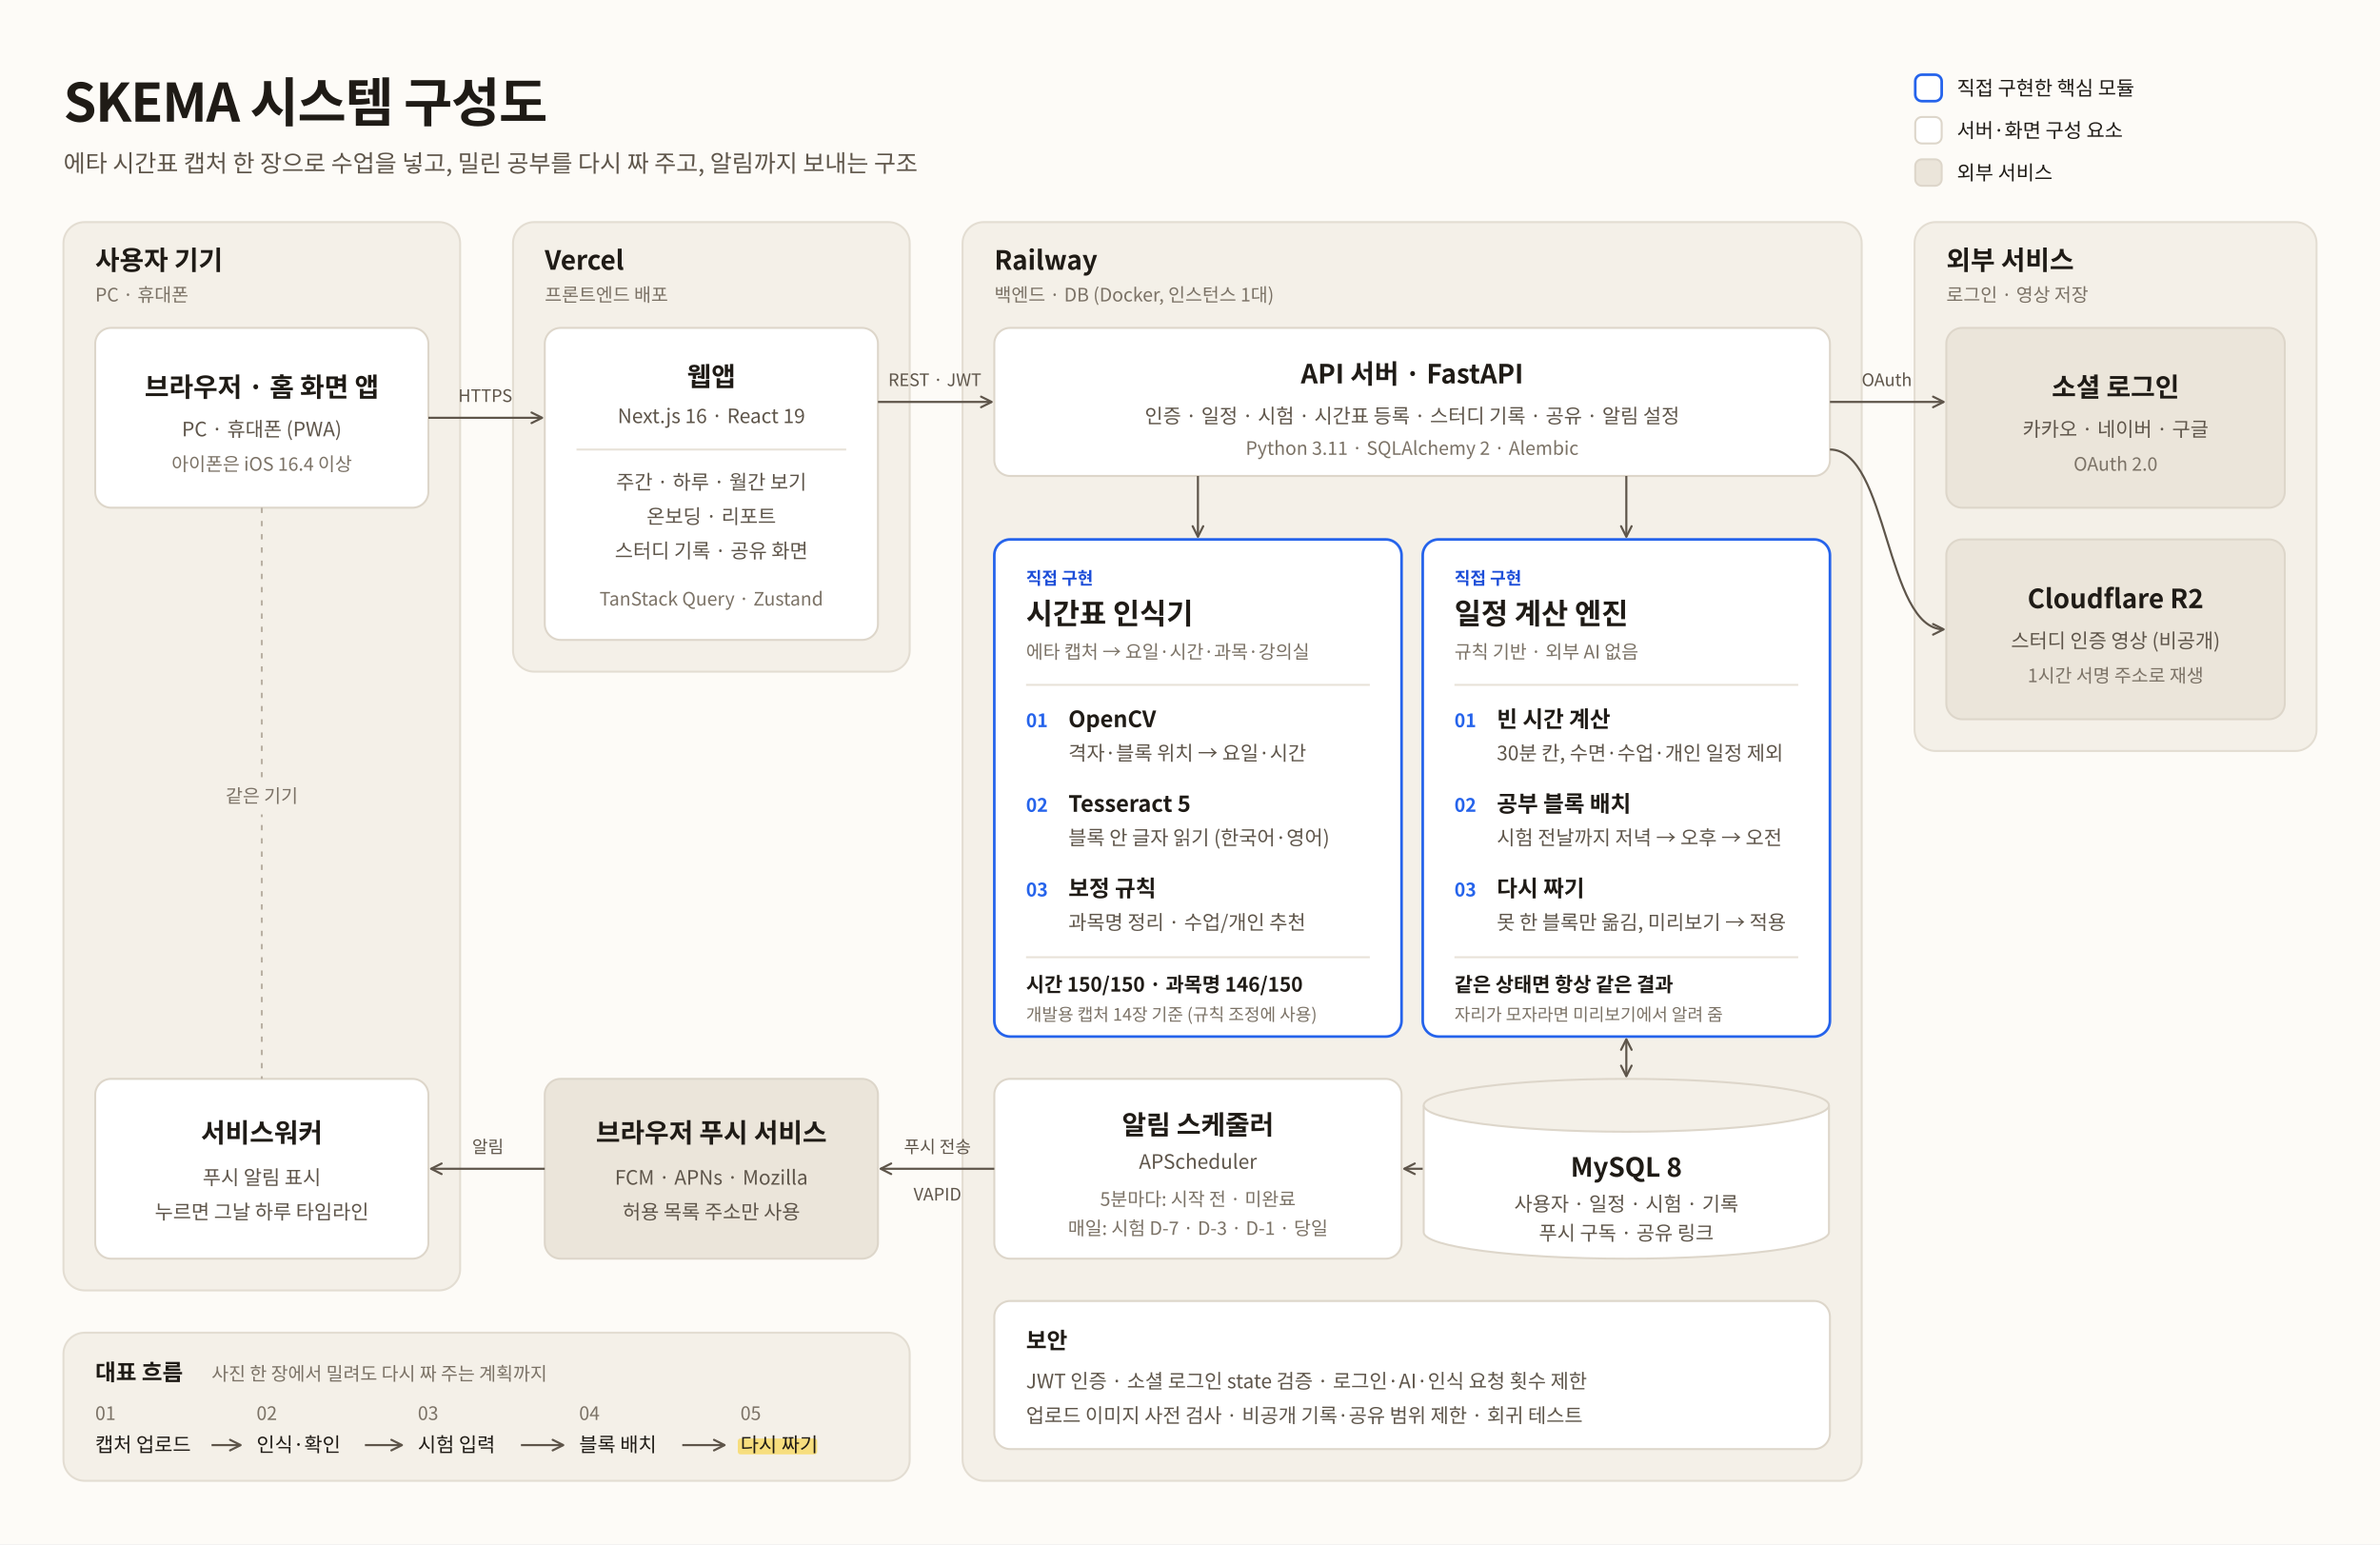
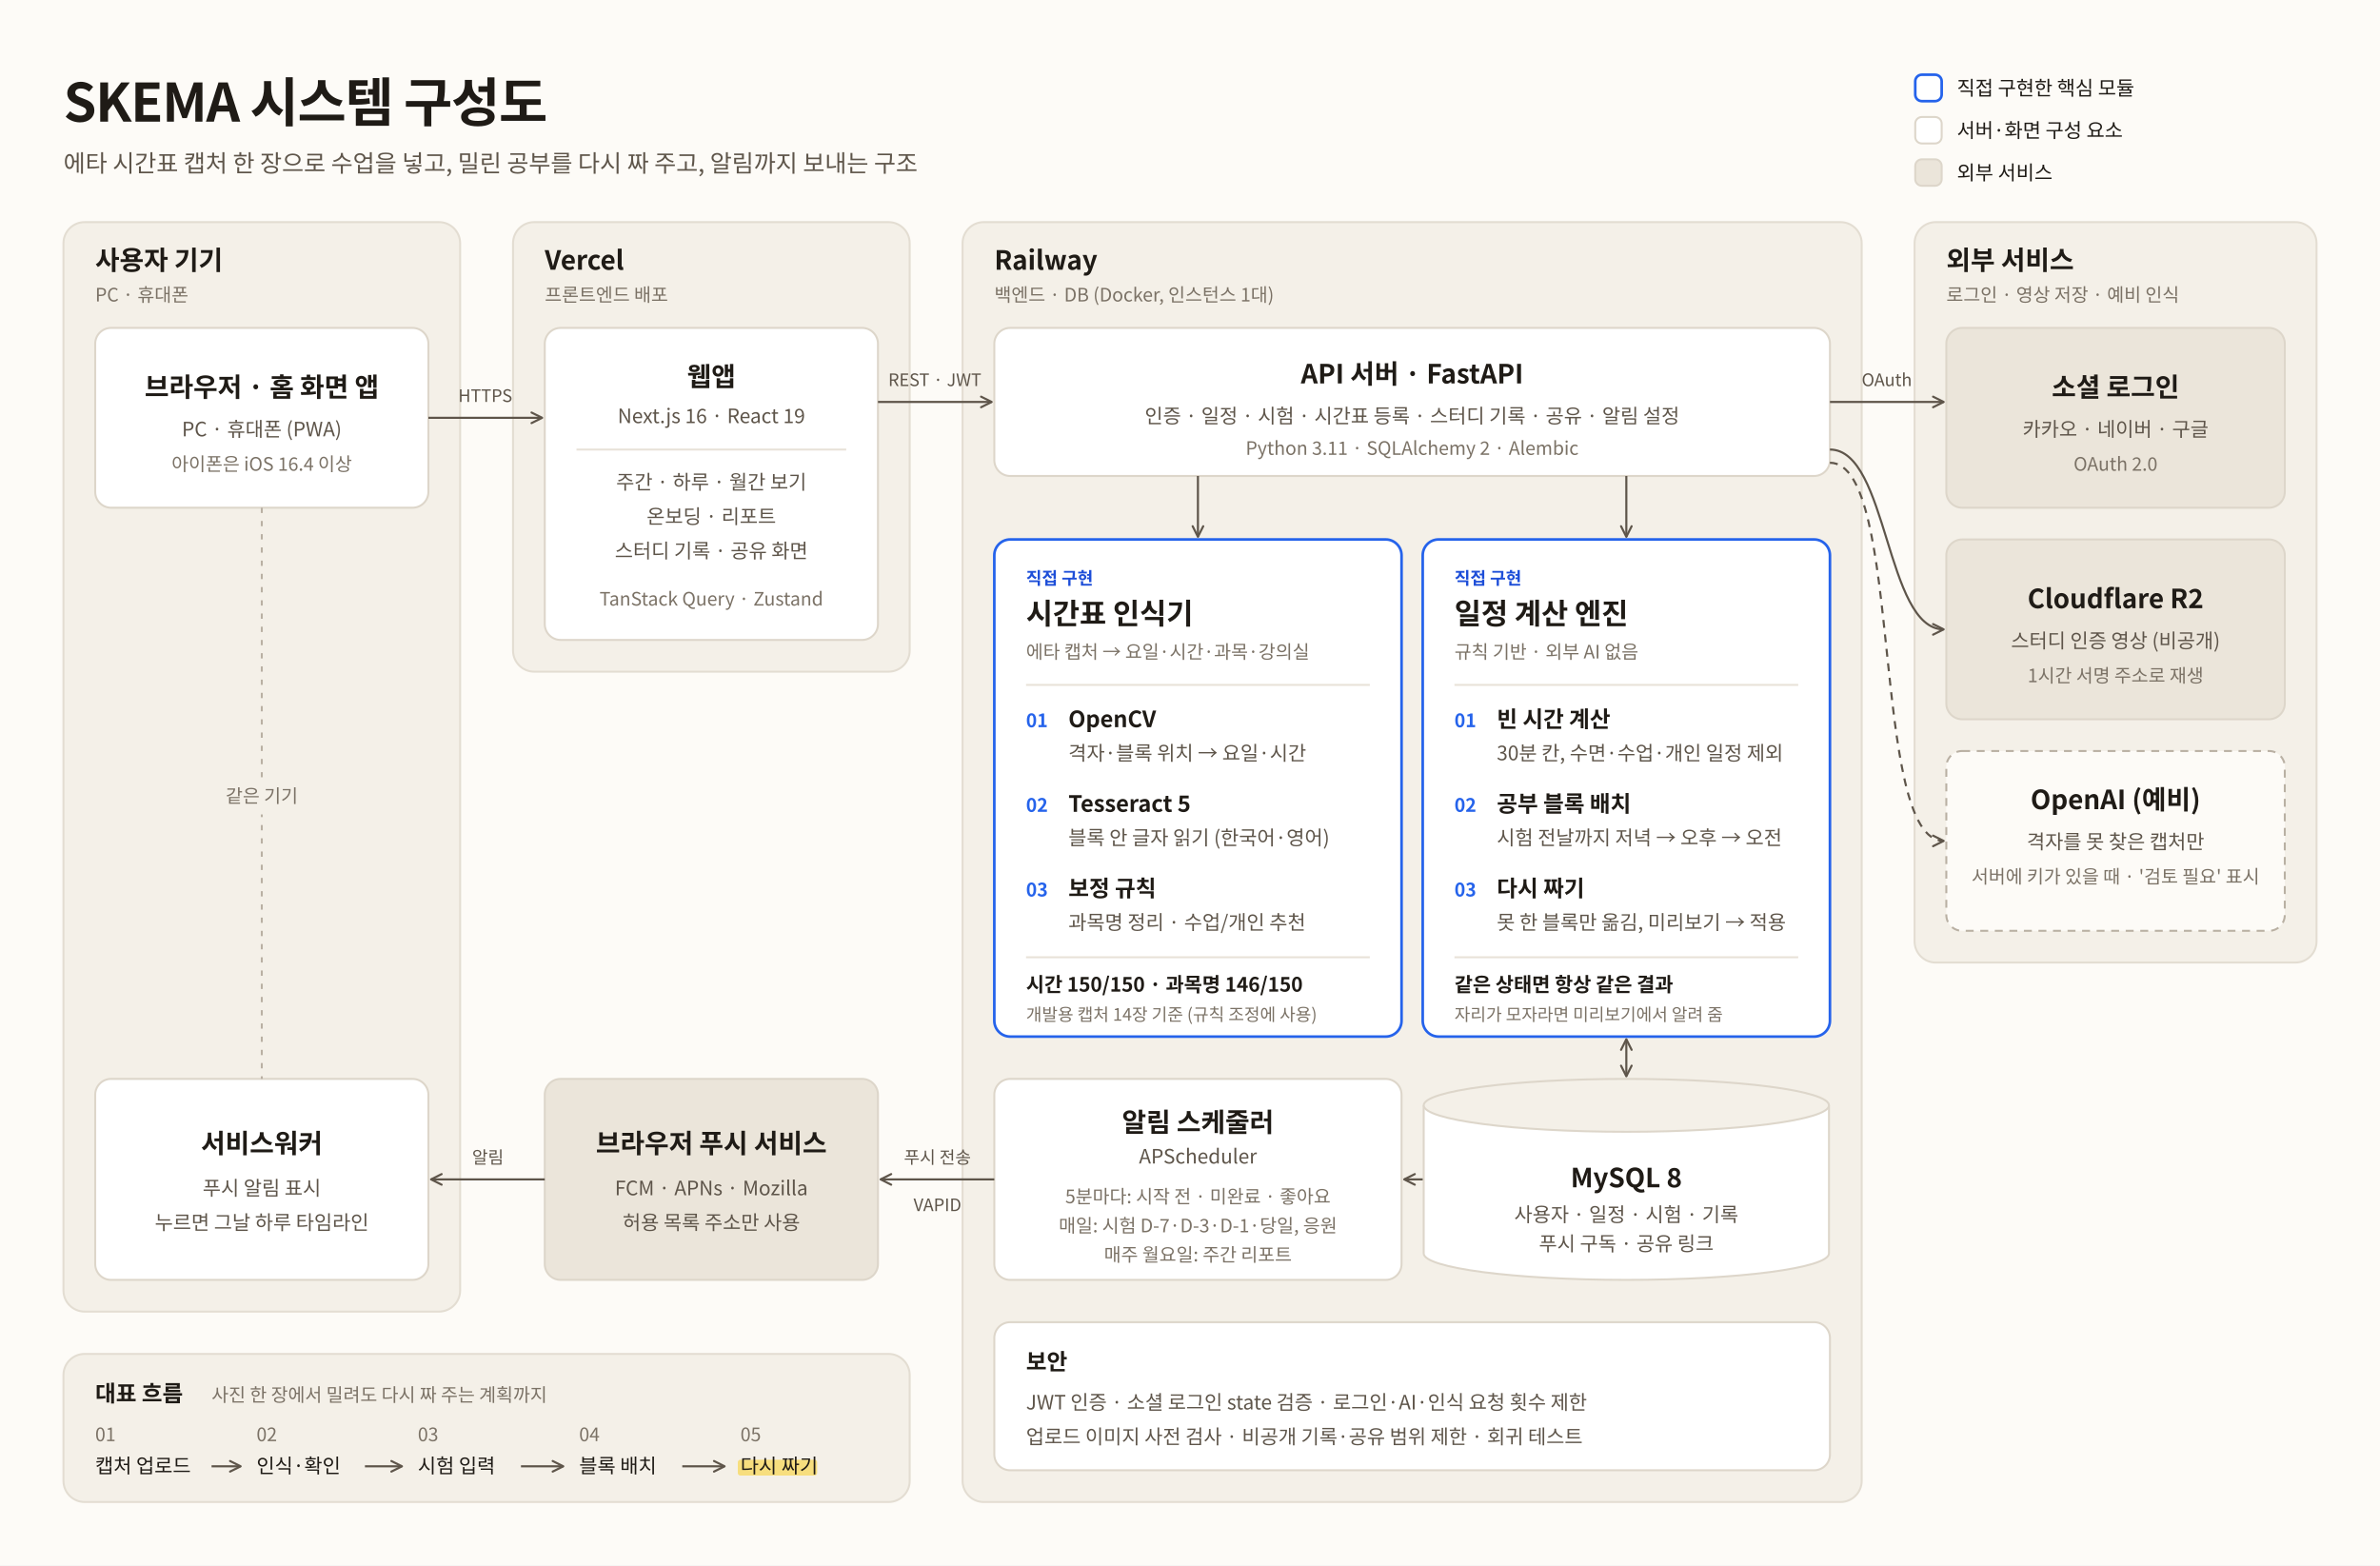
- <svg xmlns="http://www.w3.org/2000/svg" viewBox="0 0 1800 1168" width="1800" height="1168" font-family="'Pretendard','Pretendard Variable','Apple SD Gothic Neo','Noto Sans KR','Noto Sans CJK KR','Malgun Gothic',sans-serif">
+ <svg xmlns="http://www.w3.org/2000/svg" viewBox="0 0 1800 1184" width="1800" height="1184" font-family="'Pretendard','Pretendard Variable','Apple SD Gothic Neo','Noto Sans KR','Noto Sans CJK KR','Malgun Gothic',sans-serif">
  <defs>
    <marker id="arr" viewBox="0 0 10 10" refX="9" refY="5" markerWidth="10" markerHeight="10" markerUnits="userSpaceOnUse" orient="auto-start-reverse">
      <path d="M1,1 L9,5 L1,9" fill="none" stroke="#5e554a" stroke-width="1.6" stroke-linecap="round" stroke-linejoin="round" />
    </marker>
    <style>
      text{font-variant-numeric:tabular-nums}
      .zone{fill:#f4f0e8;stroke:#e3ddd2;stroke-width:1.5}
      .zT{font-size:20px;font-weight:600;fill:#1f1b16}
      .zS{font-size:14px;fill:#7b7266}
      .box{fill:#ffffff;stroke:#ddd6ca;stroke-width:1.5}
      .ext{fill:#ebe5da;stroke:#ddd6ca;stroke-width:1.5}
      .core{fill:#ffffff;stroke:#2563eb;stroke-width:2}
      .t{font-size:20px;font-weight:600;fill:#1f1b16}
      .tL{font-size:22px;font-weight:600;fill:#1f1b16}
      .s{font-size:15px;fill:#5e554a}
      .m{font-size:14px;fill:#7b7266}
      .tag{font-size:13px;font-weight:600;fill:#1d4ed8}
      .n{font-size:14px;font-weight:600;fill:#2563eb}
      .st{font-size:17px;font-weight:600;fill:#1f1b16}
      .fact{font-size:15px;font-weight:600;fill:#1f1b16}
      .lbl{font-size:13px;font-weight:500;fill:#5e554a}
      .hair{stroke:#e8e2d8;stroke-width:1.5}
      .ln{stroke:#5e554a;stroke-width:1.6;fill:none}
    </style>
  </defs>
-   <rect width="1800" height="1168" fill="#fdfbf7" />
+   <rect width="1800" height="1184" fill="#fdfbf7" />
  <text x="48" y="92" font-size="40" font-weight="600" fill="#1f1b16" letter-spacing="-0.8">SKEMA 시스템 구성도</text>
  <text x="48" y="130" font-size="18" fill="#5e554a">에타 시간표 캡처 한 장으로 수업을 넣고, 밀린 공부를 다시 짜 주고, 알림까지 보내는 구조</text>
  <g transform="translate(1448,56)">
    <rect x="0.5" y="0.5" width="20" height="20" rx="5" class="core" />
    <text x="32" y="16" font-size="15" fill="#1f1b16">직접 구현한 핵심 모듈</text>
    <rect x="0.5" y="32.5" width="20" height="20" rx="5" class="box" />
    <text x="32" y="48" font-size="15" fill="#1f1b16">서버·화면 구성 요소</text>
    <rect x="0.5" y="64.5" width="20" height="20" rx="5" class="ext" />
    <text x="32" y="80" font-size="15" fill="#1f1b16">외부 서비스</text>
  </g>
-   <rect x="48" y="168" width="300" height="808" rx="16" class="zone" />
+   <rect x="48" y="168" width="300" height="824" rx="16" class="zone" />
  <text x="72" y="204" class="zT">사용자 기기</text>
  <text x="72" y="228" class="zS">PC · 휴대폰</text>
  <rect x="388" y="168" width="300" height="340" rx="16" class="zone" />
  <text x="412" y="204" class="zT">Vercel</text>
  <text x="412" y="228" class="zS">프론트엔드 배포</text>
-   <rect x="728" y="168" width="680" height="952" rx="16" class="zone" />
+   <rect x="728" y="168" width="680" height="968" rx="16" class="zone" />
  <text x="752" y="204" class="zT">Railway</text>
  <text x="752" y="228" class="zS">백엔드 · DB (Docker, 인스턴스 1대)</text>
-   <rect x="1448" y="168" width="304" height="400" rx="16" class="zone" />
+   <rect x="1448" y="168" width="304" height="560" rx="16" class="zone" />
  <text x="1472" y="204" class="zT">외부 서비스</text>
-   <text x="1472" y="228" class="zS">로그인 · 영상 저장</text>
+   <text x="1472" y="228" class="zS">로그인 · 영상 저장 · 예비 인식</text>
  <rect x="72" y="248" width="252" height="136" rx="12" class="box" />
  <text x="198" y="300" text-anchor="middle" class="t">브라우저 · 홈 화면 앱</text>
  <text x="198" y="330" text-anchor="middle" class="s">PC · 휴대폰 (PWA)</text>
  <text x="198" y="356" text-anchor="middle" class="m">아이폰은 iOS 16.4 이상</text>
-   <rect x="72" y="816" width="252" height="136" rx="12" class="box" />
-   <text x="198" y="864" text-anchor="middle" class="t">서비스워커</text>
-   <text x="198" y="896" text-anchor="middle" class="s">푸시 알림 표시</text>
-   <text x="198" y="922" text-anchor="middle" class="s">누르면 그날 하루 타임라인</text>
+   <rect x="72" y="816" width="252" height="152" rx="12" class="box" />
+   <text x="198" y="872" text-anchor="middle" class="t">서비스워커</text>
+   <text x="198" y="904" text-anchor="middle" class="s">푸시 알림 표시</text>
+   <text x="198" y="930" text-anchor="middle" class="s">누르면 그날 하루 타임라인</text>
  <line x1="198" y1="384" x2="198" y2="816" stroke="#b9b0a3" stroke-width="1.5" stroke-dasharray="4 6" />
  <rect x="160" y="588" width="76" height="28" rx="6" fill="#f4f0e8" />
  <text x="198" y="607" text-anchor="middle" class="m">같은 기기</text>
  <rect x="412" y="248" width="252" height="236" rx="12" class="box" />
  <text x="538" y="292" text-anchor="middle" class="t">웹앱</text>
  <text x="538" y="320" text-anchor="middle" font-size="15" font-weight="500" fill="#5e554a">Next.js 16 · React 19</text>
  <line x1="436" y1="340" x2="640" y2="340" class="hair" />
  <text x="538" y="370" text-anchor="middle" class="s">주간 · 하루 · 월간 보기</text>
  <text x="538" y="396" text-anchor="middle" class="s">온보딩 · 리포트</text>
  <text x="538" y="422" text-anchor="middle" class="s">스터디 기록 · 공유 화면</text>
  <text x="538" y="458" text-anchor="middle" class="m">TanStack Query · Zustand</text>
-   <rect x="412" y="816" width="252" height="136" rx="12" class="ext" />
-   <text x="538" y="864" text-anchor="middle" class="t">브라우저 푸시 서비스</text>
-   <text x="538" y="896" text-anchor="middle" class="s">FCM · APNs · Mozilla</text>
-   <text x="538" y="922" text-anchor="middle" class="s">허용 목록 주소만 사용</text>
+   <rect x="412" y="816" width="252" height="152" rx="12" class="ext" />
+   <text x="538" y="872" text-anchor="middle" class="t">브라우저 푸시 서비스</text>
+   <text x="538" y="904" text-anchor="middle" class="s">FCM · APNs · Mozilla</text>
+   <text x="538" y="930" text-anchor="middle" class="s">허용 목록 주소만 사용</text>
  <rect x="752" y="248" width="632" height="112" rx="12" class="box" />
  <text x="1068" y="290" text-anchor="middle" class="t">API 서버 · FastAPI</text>
  <text x="1068" y="320" text-anchor="middle" class="s">인증 · 일정 · 시험 · 시간표 등록 · 스터디 기록 · 공유 · 알림 설정</text>
  <text x="1068" y="344" text-anchor="middle" class="m">Python 3.11 · SQLAlchemy 2 · Alembic</text>
  <rect x="752" y="408" width="308" height="376" rx="12" class="core" />
  <text x="776" y="442" class="tag">직접 구현</text>
  <text x="776" y="472" class="tL">시간표 인식기</text>
  <text x="776" y="498" class="m">에타 캡처 → 요일·시간·과목·강의실</text>
  <line x1="776" y1="518" x2="1036" y2="518" class="hair" />
  <text x="776" y="550" class="n">01</text>
  <text x="808" y="550" class="st">OpenCV</text>
  <text x="808" y="575" class="s">격자·블록 위치 → 요일·시간</text>
  <text x="776" y="614" class="n">02</text>
  <text x="808" y="614" class="st">Tesseract 5</text>
  <text x="808" y="639" class="s">블록 안 글자 읽기 (한국어·영어)</text>
  <text x="776" y="678" class="n">03</text>
  <text x="808" y="678" class="st">보정 규칙</text>
  <text x="808" y="703" class="s">과목명 정리 · 수업/개인 추천</text>
  <line x1="776" y1="724" x2="1036" y2="724" class="hair" />
  <text x="776" y="750" class="fact">시간 150/150 · 과목명 146/150</text>
  <text x="776" y="772" font-size="13" fill="#7b7266">개발용 캡처 14장 기준 (규칙 조정에 사용)</text>
  <rect x="1076" y="408" width="308" height="376" rx="12" class="core" />
  <text x="1100" y="442" class="tag">직접 구현</text>
  <text x="1100" y="472" class="tL">일정 계산 엔진</text>
  <text x="1100" y="498" class="m">규칙 기반 · 외부 AI 없음</text>
  <line x1="1100" y1="518" x2="1360" y2="518" class="hair" />
  <text x="1100" y="550" class="n">01</text>
  <text x="1132" y="550" class="st">빈 시간 계산</text>
  <text x="1132" y="575" class="s">30분 칸, 수면·수업·개인 일정 제외</text>
  <text x="1100" y="614" class="n">02</text>
  <text x="1132" y="614" class="st">공부 블록 배치</text>
  <text x="1132" y="639" class="s">시험 전날까지 저녁 → 오후 → 오전</text>
  <text x="1100" y="678" class="n">03</text>
  <text x="1132" y="678" class="st">다시 짜기</text>
  <text x="1132" y="703" class="s">못 한 블록만 옮김, 미리보기 → 적용</text>
  <line x1="1100" y1="724" x2="1360" y2="724" class="hair" />
  <text x="1100" y="750" class="fact">같은 상태면 항상 같은 결과</text>
  <text x="1100" y="772" font-size="13" fill="#7b7266">자리가 모자라면 미리보기에서 알려 줌</text>
-   <rect x="752" y="816" width="308" height="136" rx="12" class="box" />
-   <text x="906" y="858" text-anchor="middle" class="t">알림 스케줄러</text>
-   <text x="906" y="884" text-anchor="middle" font-size="15" font-weight="500" fill="#5e554a">APScheduler</text>
-   <text x="906" y="912" text-anchor="middle" class="m">5분마다: 시작 전 · 미완료</text>
-   <text x="906" y="934" text-anchor="middle" class="m">매일: 시험 D-7 · D-3 · D-1 · 당일</text>
+   <rect x="752" y="816" width="308" height="152" rx="12" class="box" />
+   <text x="906" y="856" text-anchor="middle" class="t">알림 스케줄러</text>
+   <text x="906" y="880" text-anchor="middle" font-size="15" font-weight="500" fill="#5e554a">APScheduler</text>
+   <text x="906" y="910" text-anchor="middle" class="m">5분마다: 시작 전 · 미완료 · 좋아요</text>
+   <text x="906" y="932" text-anchor="middle" class="m">매일: 시험 D-7·D-3·D-1·당일, 응원</text>
+   <text x="906" y="954" text-anchor="middle" class="m">매주 월요일: 주간 리포트</text>
  <g transform="translate(1076,816)">
-     <path d="M0.75,20 V116 A153.25,20 0 0 0 307.25,116 V20" fill="#ffffff" stroke="#ddd6ca" stroke-width="1.5" />
+     <path d="M0.75,20 V132 A153.25,20 0 0 0 307.25,132 V20" fill="#ffffff" stroke="#ddd6ca" stroke-width="1.5" />
    <ellipse cx="154" cy="20" rx="153.25" ry="20" fill="#f4f0e8" stroke="#ddd6ca" stroke-width="1.5" />
-     <text x="154" y="74" text-anchor="middle" class="t">MySQL 8</text>
-     <text x="154" y="100" text-anchor="middle" class="s">사용자 · 일정 · 시험 · 기록</text>
-     <text x="154" y="122" text-anchor="middle" class="s">푸시 구독 · 공유 링크</text>
+     <text x="154" y="82" text-anchor="middle" class="t">MySQL 8</text>
+     <text x="154" y="108" text-anchor="middle" class="s">사용자 · 일정 · 시험 · 기록</text>
+     <text x="154" y="130" text-anchor="middle" class="s">푸시 구독 · 공유 링크</text>
  </g>
-   <rect x="752" y="984" width="632" height="112" rx="12" class="box" />
-   <text x="776" y="1020" font-size="17" font-weight="600" fill="#1f1b16">보안</text>
-   <text x="776" y="1050" class="s">JWT 인증 · 소셜 로그인 state 검증 · 로그인·AI·인식 요청 횟수 제한</text>
-   <text x="776" y="1076" class="s">업로드 이미지 사전 검사 · 비공개 기록·공유 범위 제한 · 회귀 테스트</text>
+   <rect x="752" y="1000" width="632" height="112" rx="12" class="box" />
+   <text x="776" y="1036" font-size="17" font-weight="600" fill="#1f1b16">보안</text>
+   <text x="776" y="1066" class="s">JWT 인증 · 소셜 로그인 state 검증 · 로그인·AI·인식 요청 횟수 제한</text>
+   <text x="776" y="1092" class="s">업로드 이미지 사전 검사 · 비공개 기록·공유 범위 제한 · 회귀 테스트</text>
  <rect x="1472" y="248" width="256" height="136" rx="12" class="ext" />
  <text x="1600" y="300" text-anchor="middle" class="t">소셜 로그인</text>
  <text x="1600" y="330" text-anchor="middle" class="s">카카오 · 네이버 · 구글</text>
  <text x="1600" y="356" text-anchor="middle" class="m">OAuth 2.0</text>
  <rect x="1472" y="408" width="256" height="136" rx="12" class="ext" />
  <text x="1600" y="460" text-anchor="middle" class="t">Cloudflare R2</text>
  <text x="1600" y="490" text-anchor="middle" class="s">스터디 인증 영상 (비공개)</text>
  <text x="1600" y="516" text-anchor="middle" class="m">1시간 서명 주소로 재생</text>
-   <rect x="48" y="1008" width="640" height="112" rx="16" class="zone" />
-   <text x="72" y="1044" font-size="17" font-weight="600" fill="#1f1b16">대표 흐름</text>
-   <text x="160" y="1044" class="m">사진 한 장에서 밀려도 다시 짜 주는 계획까지</text>
+   <rect x="1472" y="568" width="256" height="136" rx="12" fill="#fdfbf7" stroke="#b9b0a3" stroke-width="1.5" stroke-dasharray="6 5" />
+   <text x="1600" y="612" text-anchor="middle" class="t">OpenAI (예비)</text>
+   <text x="1600" y="642" text-anchor="middle" class="s">격자를 못 찾은 캡처만</text>
+   <text x="1600" y="668" text-anchor="middle" class="m">서버에 키가 있을 때 · '검토 필요' 표시</text>
+   <rect x="48" y="1024" width="640" height="112" rx="16" class="zone" />
+   <text x="72" y="1060" font-size="17" font-weight="600" fill="#1f1b16">대표 흐름</text>
+   <text x="160" y="1060" class="m">사진 한 장에서 밀려도 다시 짜 주는 계획까지</text>
  <g font-size="15" font-weight="500" fill="#1f1b16">
-     <text x="72" y="1074" class="m">01</text>
-     <text x="72" y="1098">캡처 업로드</text>
-     <text x="194" y="1074" class="m">02</text>
-     <text x="194" y="1098">인식·확인</text>
-     <text x="316" y="1074" class="m">03</text>
-     <text x="316" y="1098">시험 입력</text>
-     <text x="438" y="1074" class="m">04</text>
-     <text x="438" y="1098">블록 배치</text>
-     <rect x="558" y="1088" width="60" height="12" rx="2" fill="#facc15" fill-opacity="0.5" />
-     <text x="560" y="1074" class="m">05</text>
-     <text x="560" y="1098">다시 짜기</text>
+     <text x="72" y="1090" class="m">01</text>
+     <text x="72" y="1114">캡처 업로드</text>
+     <text x="194" y="1090" class="m">02</text>
+     <text x="194" y="1114">인식·확인</text>
+     <text x="316" y="1090" class="m">03</text>
+     <text x="316" y="1114">시험 입력</text>
+     <text x="438" y="1090" class="m">04</text>
+     <text x="438" y="1114">블록 배치</text>
+     <rect x="558" y="1104" width="60" height="12" rx="2" fill="#facc15" fill-opacity="0.5" />
+     <text x="560" y="1090" class="m">05</text>
+     <text x="560" y="1114">다시 짜기</text>
  </g>
  <g class="ln">
-     <line x1="160" y1="1093" x2="182" y2="1093" marker-end="url(#arr)" />
-     <line x1="276" y1="1093" x2="304" y2="1093" marker-end="url(#arr)" />
-     <line x1="394" y1="1093" x2="426" y2="1093" marker-end="url(#arr)" />
-     <line x1="516" y1="1093" x2="548" y2="1093" marker-end="url(#arr)" />
+     <line x1="160" y1="1109" x2="182" y2="1109" marker-end="url(#arr)" />
+     <line x1="276" y1="1109" x2="304" y2="1109" marker-end="url(#arr)" />
+     <line x1="394" y1="1109" x2="426" y2="1109" marker-end="url(#arr)" />
+     <line x1="516" y1="1109" x2="548" y2="1109" marker-end="url(#arr)" />
  </g>
  <g class="ln">
    <line x1="324" y1="316" x2="410" y2="316" marker-end="url(#arr)" />
    <line x1="664" y1="304" x2="750" y2="304" marker-end="url(#arr)" />
    <line x1="1384" y1="304" x2="1470" y2="304" marker-end="url(#arr)" />
    <path d="M1384,340 C1428,340 1426,476 1470,476" marker-end="url(#arr)" />
+     <path d="M1384,350 C1440,350 1414,636 1470,636" stroke-dasharray="6 5" marker-end="url(#arr)" />
    <line x1="906" y1="360" x2="906" y2="406" marker-end="url(#arr)" />
    <line x1="1230" y1="360" x2="1230" y2="406" marker-end="url(#arr)" />
    <line x1="1230" y1="786" x2="1230" y2="814" marker-start="url(#arr)" marker-end="url(#arr)" />
-     <line x1="1076" y1="884" x2="1062" y2="884" marker-end="url(#arr)" />
-     <line x1="752" y1="884" x2="666" y2="884" marker-end="url(#arr)" />
-     <line x1="412" y1="884" x2="326" y2="884" marker-end="url(#arr)" />
+     <line x1="1076" y1="892" x2="1062" y2="892" marker-end="url(#arr)" />
+     <line x1="752" y1="892" x2="666" y2="892" marker-end="url(#arr)" />
+     <line x1="412" y1="892" x2="326" y2="892" marker-end="url(#arr)" />
  </g>
  <g class="lbl" text-anchor="middle">
    <text x="367" y="304">HTTPS</text>
    <text x="707" y="292">REST · JWT</text>
    <text x="1427" y="292">OAuth</text>
-     <text x="709" y="872">푸시 전송</text>
-     <text x="709" y="908">VAPID</text>
-     <text x="369" y="872">알림</text>
+     <text x="709" y="880">푸시 전송</text>
+     <text x="709" y="916">VAPID</text>
+     <text x="369" y="880">알림</text>
  </g>
</svg>
